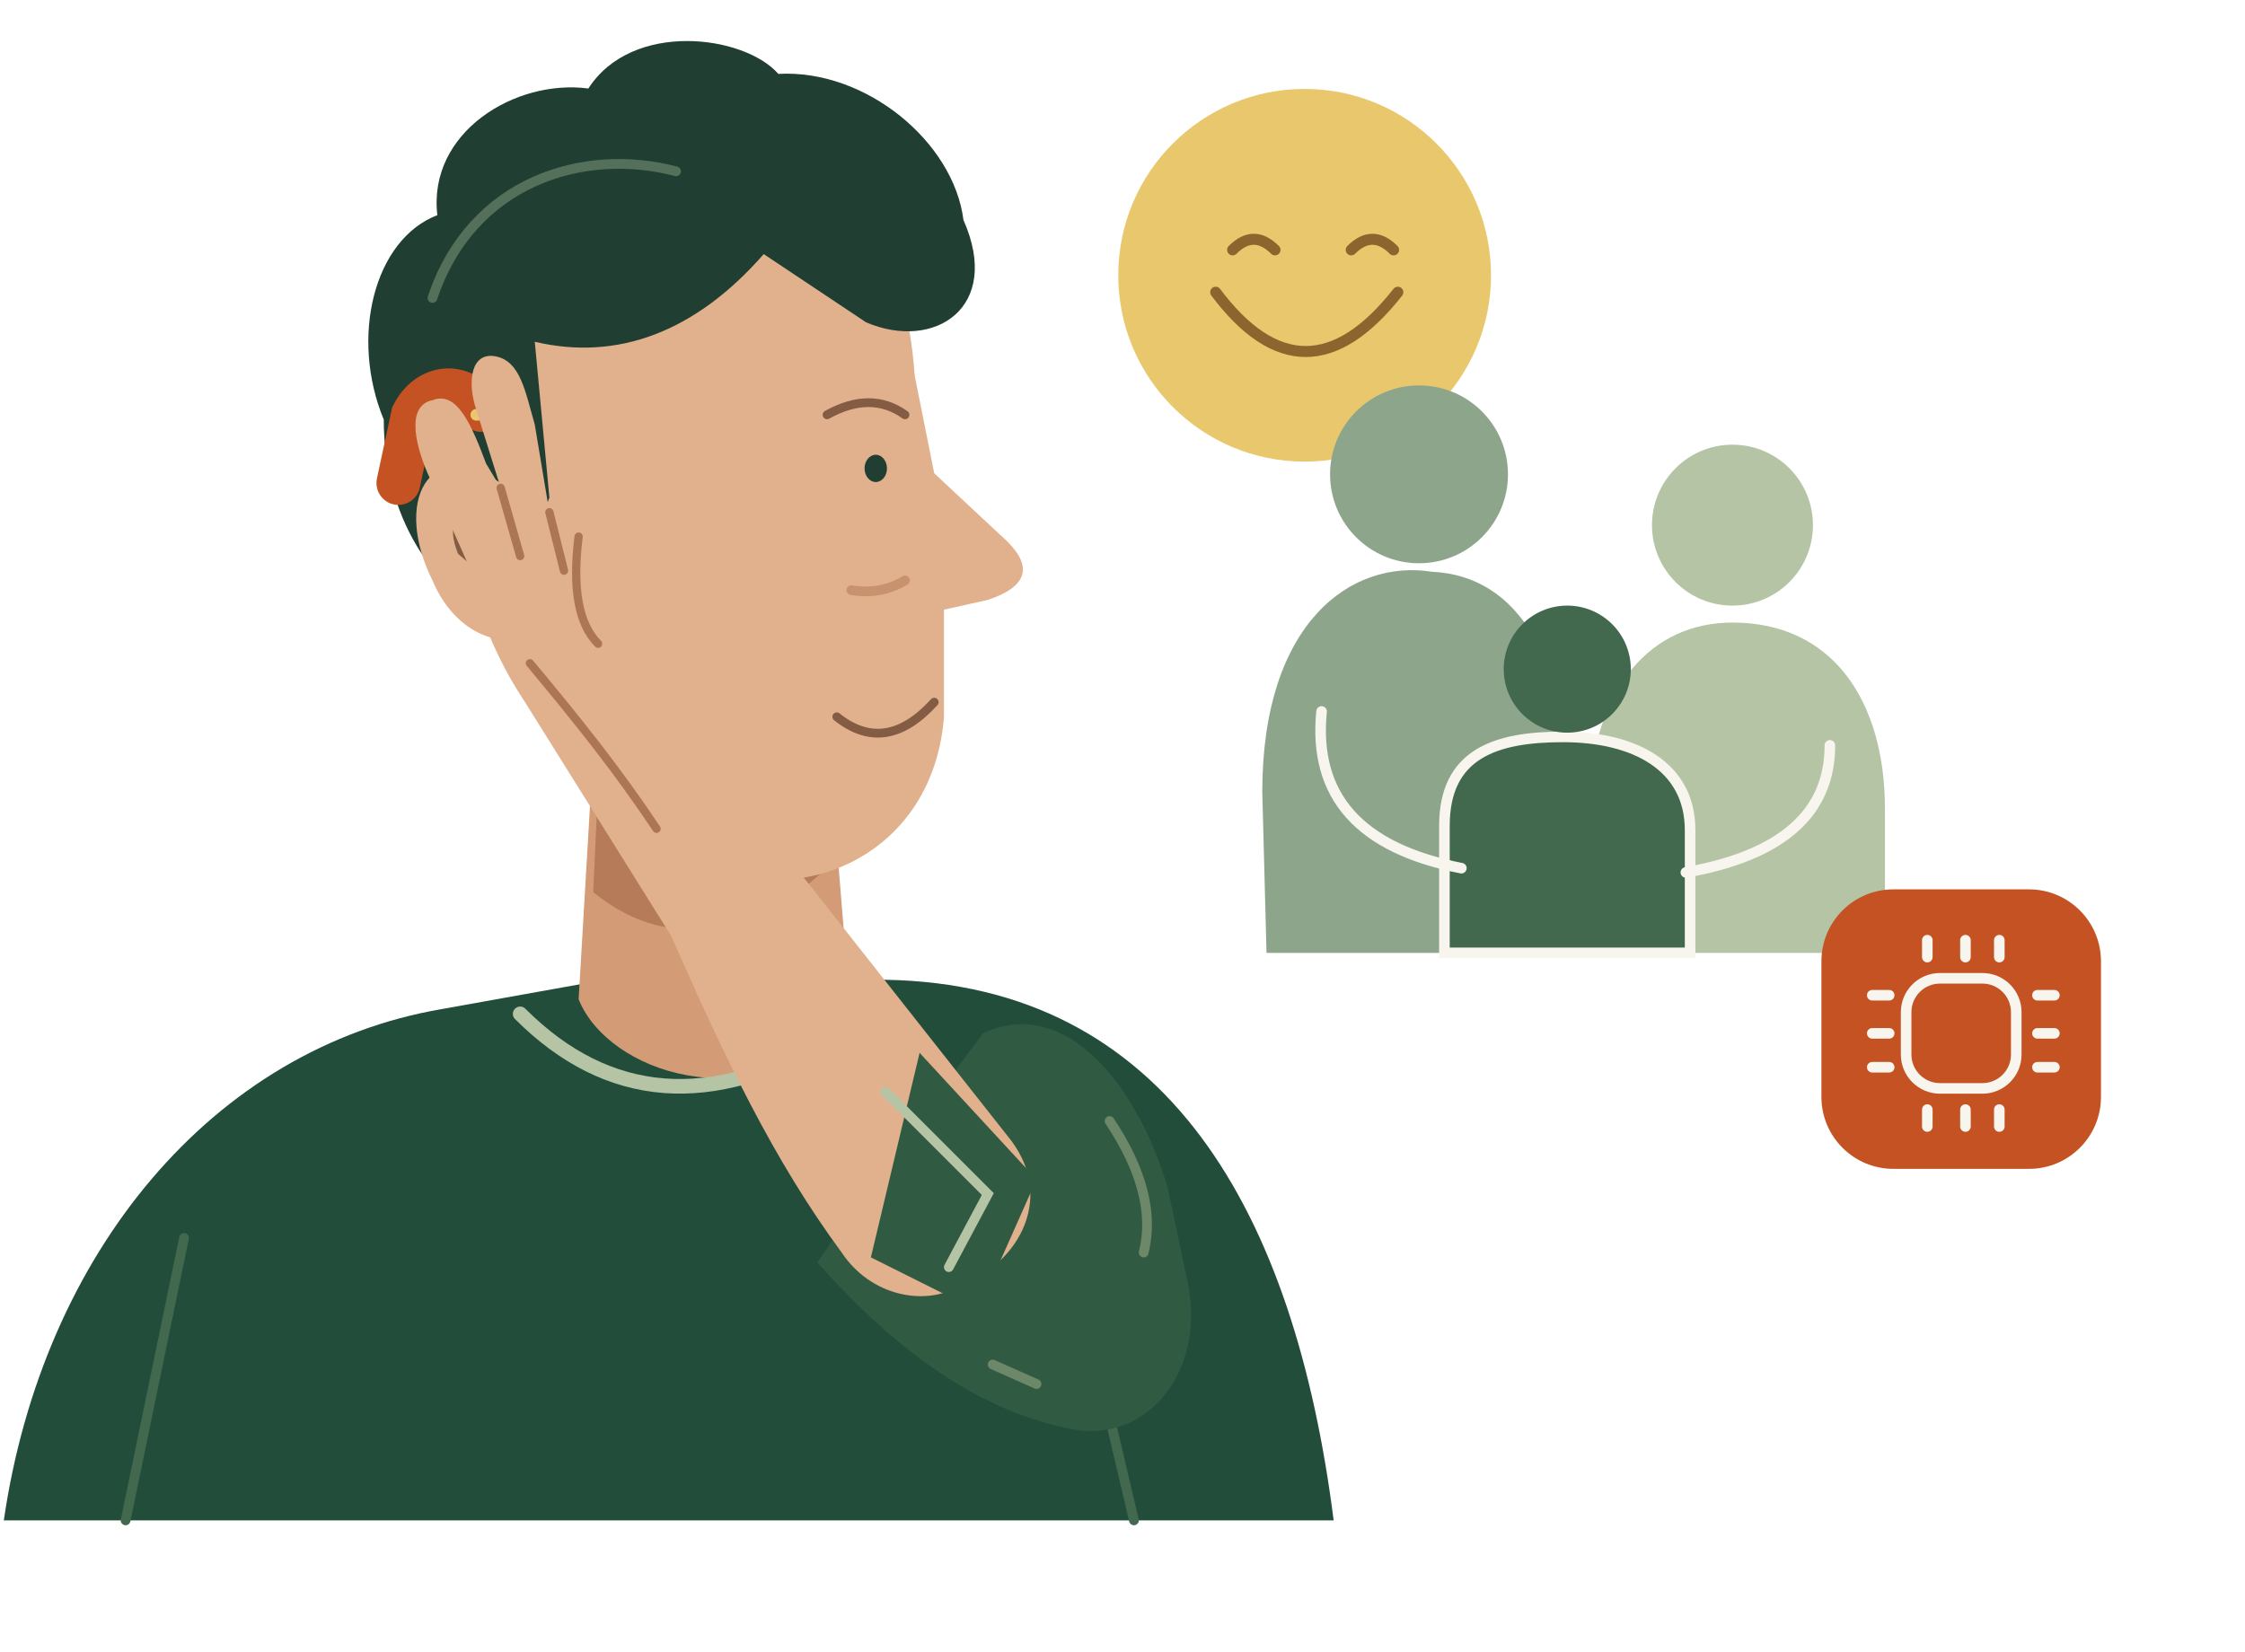
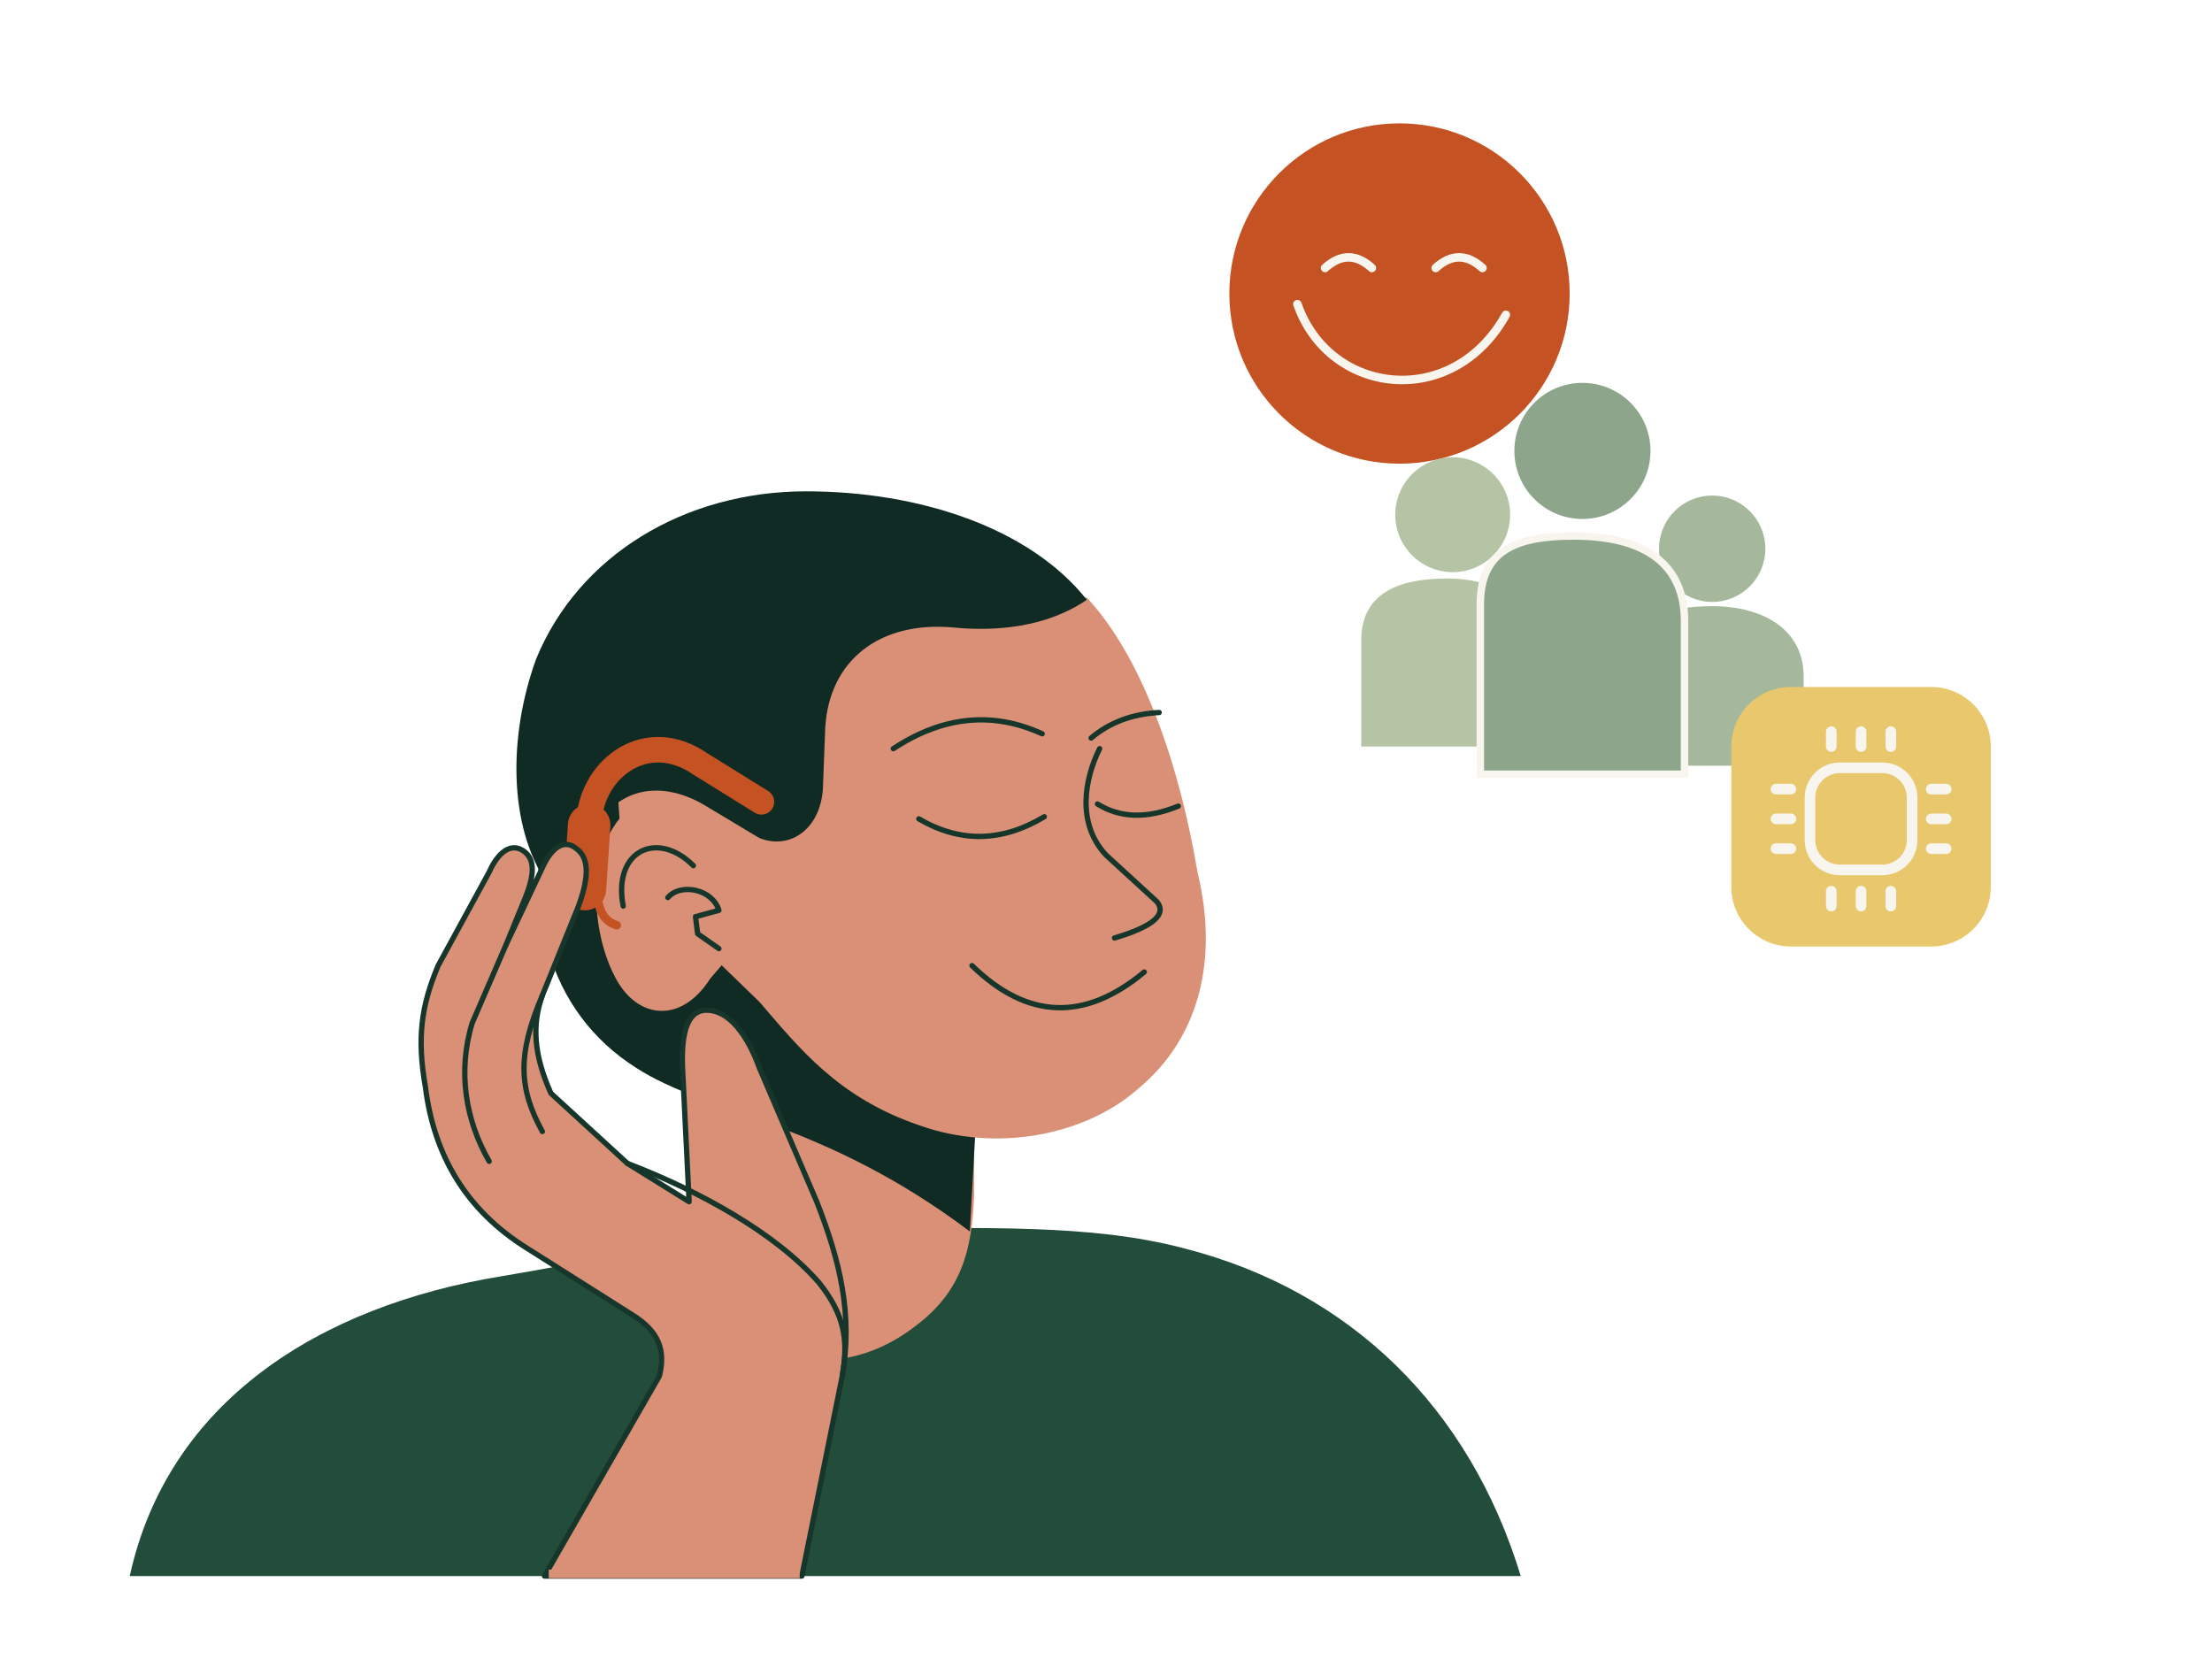
- <svg xmlns="http://www.w3.org/2000/svg" class="dhh-cover-art dhh-wellbeing-art" viewBox="55 55 530 390" fill="none" role="img" aria-label="A person reaching toward their hearing aid, beside happiness, family connection and AI">
-   <g class="dhh-happiness">
-     <circle cx="363" cy="120" r="44" fill="#e9c86d" />
-     <g stroke="#8c642e" stroke-width="2.6" stroke-linecap="round">
-       <path d="M346 114Q351 109 356 114M374 114Q379 109 384 114" />
-       <path d="M342 124Q363 152 385 124" />
+ <svg xmlns="http://www.w3.org/2000/svg" class="dhh-cover-art dhh-wellbeing-art" viewBox="30 55 1040 780" fill="none" role="img" aria-label="A smiling person touching their hearing aid, with family, happiness and AI gathered beside them">
+   <g class="dhh-life-motifs" transform="translate(-40 25)">
+     <g class="dhh-world">
+       <g class="dhh-happiness">
+         <circle cx="728" cy="168" r="80" fill="#c45222" />
+         <g stroke="#f7f5ed" stroke-width="4" stroke-linecap="round">
+           <path d="M693 156Q704 146 715 156M745 156Q756 146 767 156" />
+           <path d="M680 173C695 216 753 223 778 178" />
+         </g>
+       </g>
+       <g class="dhh-family">
+         <circle cx="753" cy="272" r="27" fill="#b5c4a4" />
+         <path d="M710 381V331C710 310 726 302 750 302C776 302 791 314 791 336V381Z" fill="#b5c4a4" />
+         <circle cx="875" cy="288" r="25" fill="#a5b89c" />
+         <path d="M840 390V341C840 320 854 315 875 315C899 315 918 326 918 348V390Z" fill="#a5b89c" />
+         <circle cx="814" cy="242" r="32" fill="#8da68b" />
+         <path d="M766 394V314C766 288 784 282 810 282C843 282 862 295 862 322V394Z" fill="#8da68b" stroke="#f7f5ed" stroke-width="3.5" />
+       </g>
+       <g class="dhh-ai">
+         <rect x="884" y="353" width="122" height="122" rx="28" fill="#e9c86d" />
+         <g stroke="#f7f5ed" stroke-width="5" stroke-linecap="round" stroke-linejoin="round">
+           <rect class="dhh-ai-core" x="921" y="391" width="48" height="48" rx="14" />
+           <path d="M931 374V381M945 374V381M959 374V381M931 449V456M945 449V456M959 449V456M905 401H912M905 415H912M905 429H912M978 401H985M978 415H985M978 429H985" />
+         </g>
+       </g>
    </g>
  </g>
-   <g class="dhh-family">
-     <path d="M353 242C353 202 374 187 393 190C414 191 424 211 427 242L425 280H354Z" fill="#8da68b" />
-     <circle cx="390" cy="167" r="21" fill="#8da68b" />
-     <path d="M430 245C431 217 445 202 464 202C488 202 500 221 500 246V280H431Z" fill="#b5c4a4" />
-     <circle cx="464" cy="179" r="19" fill="#b5c4a4" />
-     <path d="M396 280V250C396 233 408 229 424 229C441 229 454 236 454 251V280Z" fill="#42684d" stroke="#f7f5ed" stroke-width="2.5" />
-     <circle cx="425" cy="213" r="15" fill="#42684d" />
-     <path d="M367 223Q364 253 400 260M487 231Q487 255 453 261" stroke="#f7f5ed" stroke-width="2.5" stroke-linecap="round" />
-   </g>
-   <g class="dhh-ai">
-     <rect x="485" y="265" width="66" height="66" rx="17" fill="#c45222" />
-     <g stroke="#f7f5ed" stroke-width="2.5" stroke-linecap="round" stroke-linejoin="round">
-       <rect x="505" y="286" width="26" height="26" rx="8" />
-       <path d="M510 277V281M519 277V281M527 277V281M510 317V321M519 317V321M527 317V321M497 290H501M497 299H501M497 307H501M536 290H540M536 299H540M536 307H540" />
+   <g class="dhh-person" transform="translate(-60 0)">
+     <path d="M151 796C169 714 240 669 326 655C380 646 437 632 499 632C551 633 602 630 647 642C725 662 781 717 805 796Z" fill="#234d3b" />
+     <path d="M424 516L423 653C430 690 479 711 521 678C542 662 547 643 548 617L548 526Z" fill="#d99076" />
+     <path d="M350 421C333 481 348 531 389 557C423 579 477 582 546 634L552 525L438 404Z" fill="#102a24" />
+     <path d="M473 376C481 347 503 328 538 329L601 336C628 365 645 417 653 465C663 506 654 543 625 567C600 589 558 597 522 584C484 571 466 548 447 526L383 464L380 422Z" fill="#d99076" />
+     <path d="M347 470C329 443 329 401 342 365C362 316 412 286 469 286C522 286 574 303 601 337C582 350 558 352 538 350C504 347 480 365 478 397L477 423C477 444 462 455 447 449L422 434C399 420 377 427 369 448L365 480Z" fill="#102a24" />
+     <path d="M379 443C388 428 411 433 428 453C440 466 448 487 436 501L424 515C410 537 389 534 379 514C369 495 366 462 379 443Z" fill="#d99076" />
+     <g stroke="#17362b" stroke-width="2.5" stroke-linecap="round" stroke-linejoin="round">
+       <path d="M383 481C378 455 399 445 416 462M404 477C410 470 425 473 428 483L417 486L418 494L428 501" />
+       <path d="M510 407Q545 384 580 400M603 402Q616 391 635 390" />
+       <path d="M522 440Q551 457 581 439M606 433Q622 443 644 434" />
+       <path d="M607 407C600 421 596 442 610 457L634 479Q641 488 614 496" />
+       <path d="M547 509Q586 547 628 512" />
    </g>
-   </g>
-   <g class="dhh-person" transform="translate(210 414) scale(1.15) translate(-210 -414)">
-     <path d="M76 414C84 359 119 317 166 309L205 302L257 303C315 304 341 351 349 414Z" fill="#234d3b" />
-     <path d="M113 356L101 414M300 380L308 414" stroke="#42684d" stroke-width="2" stroke-linecap="round" />
-     <path d="M197 256L194 307C200 322 229 332 250 312L246 263Z" fill="#d49b77" />
-     <path d="M198 263L197 285C214 299 233 292 246 279V263Z" fill="#b67b59" />
-     <path d="M182 310Q209 337 246 315" stroke="#b5c4a4" stroke-width="3" stroke-linecap="round" />
-     <g class="dhh-head">
-       <path d="M169 179C169 140 191 127 223 131C249 133 261 151 263 179L267 199L282 213Q290 221 278 225L269 227L269 249C267 275 244 287 224 281C201 275 186 256 180 236Z" fill="#e0b18c" />
-       <path d="M154 188C147 171 152 151 165 146C163 129 181 118 196 120C205 106 228 109 235 117C253 116 271 131 273 147C281 165 267 174 253 168L232 154C218 170 202 176 185 172L188 204L178 230C164 223 154 208 154 188Z" fill="#203e31" />
-       <path d="M164 163C172 139 195 132 214 137" stroke="#55705a" stroke-width="2" stroke-linecap="round" />
-       <path d="M178 201C163 191 156 205 164 221C169 233 181 237 188 229L189 211Z" fill="#e0b18c" />
-       <g stroke="#845b43" stroke-width="1.8" stroke-linecap="round" stroke-linejoin="round">
-         <path d="M174 209Q167 207 170 215L177 221" />
-         <path d="M245 187Q254 182 261 187" />
-         <path d="M247 249Q257 257 267 246" />
-       </g>
-       <ellipse cx="255" cy="198" rx="2.3" ry="2.8" fill="#203e31" />
-       <path d="M250 223Q256 224 261 221" stroke="#c9926e" stroke-width="2" stroke-linecap="round" />
-       <g class="dhh-device">
-         <path d="M174 186C170 180 163 181 160 187L157 201" stroke="#c45222" stroke-width="9" stroke-linecap="round" />
-         <path d="M173 187Q181 186 181 201" stroke="#e9c86d" stroke-width="2.4" stroke-linecap="round" />
-         <circle cx="181" cy="202" r="2.3" fill="#c45222" />
-       </g>
+     <g class="dhh-device" stroke="#c45222" stroke-linecap="round" stroke-linejoin="round">
+       <path d="M448 432L419 414C394 397 369 416 367 440V458" stroke-width="12" />
+       <path d="M367 443L365 473" stroke-width="20" />
+       <path d="M371 471Q370 487 380 490" stroke-width="4" />
    </g>
    <g class="dhh-touch">
-       <path d="M277 314C294 306 309 325 315 346L319 365C323 384 310 399 294 395C275 391 258 378 243 361L257 341Z" fill="#315a43" />
-       <path d="M303 332Q313 347 310 359M279 382L288 386" stroke="#6d8868" stroke-width="2" stroke-linecap="round" />
-       <path d="M248 359C234 340 224 319 213 294L183 246C177 237 173 227 171 217L163 199C160 192 159 185 164 184C169 182 172 189 175 197L178 202L173 186C171 180 172 174 177 175C182 176 183 182 185 189L188 207L194 212L194 202Q194 195 199 197C204 200 206 213 202 223L204 238L241 283L282 335C292 347 285 361 272 366C265 370 254 368 248 359Z" fill="#e0b18c" />
-       <g stroke="#ac7655" stroke-width="1.7" stroke-linecap="round">
-         <path d="M178 202L182 216M188 207L191 219M194 212Q192 228 198 234" />
-         <path d="M184 238C194 250 202 260 210 272" />
+       <path d="M346 796L400 702C403 690 400 681 387 673L338 642C309 624 294 598 290 566C286 543 288 528 296 509L320 465C324 456 330 451 336 455C342 459 341 467 337 477L328 499L345 463C349 454 355 449 361 454C368 459 366 470 362 481L345 523C340 537 341 551 349 569L385 602L414 620L411 559C410 541 413 531 421 530C433 529 442 543 447 557L474 620C485 648 491 673 486 702L467 796Z" fill="#d99076" stroke="#17362b" stroke-width="2.5" stroke-linejoin="round" />
+       <g stroke="#17362b" stroke-width="2.5" stroke-linecap="round">
+         <path d="M328 499L312 536C305 559 309 582 320 601M345 523C333 551 334 567 345 587" />
+         <path d="M385 602C419 615 455 635 475 658C487 673 489 685 486 702" />
      </g>
-       <path d="M264 318L288 344L276 371L254 360Z" fill="#315a43" />
-       <path d="M257 326L278 347L270 362" stroke="#b5c4a4" stroke-width="2" stroke-linecap="round" />
+       <path d="M348 795H466" stroke="#d99076" stroke-width="4" />
    </g>
  </g>
</svg>
